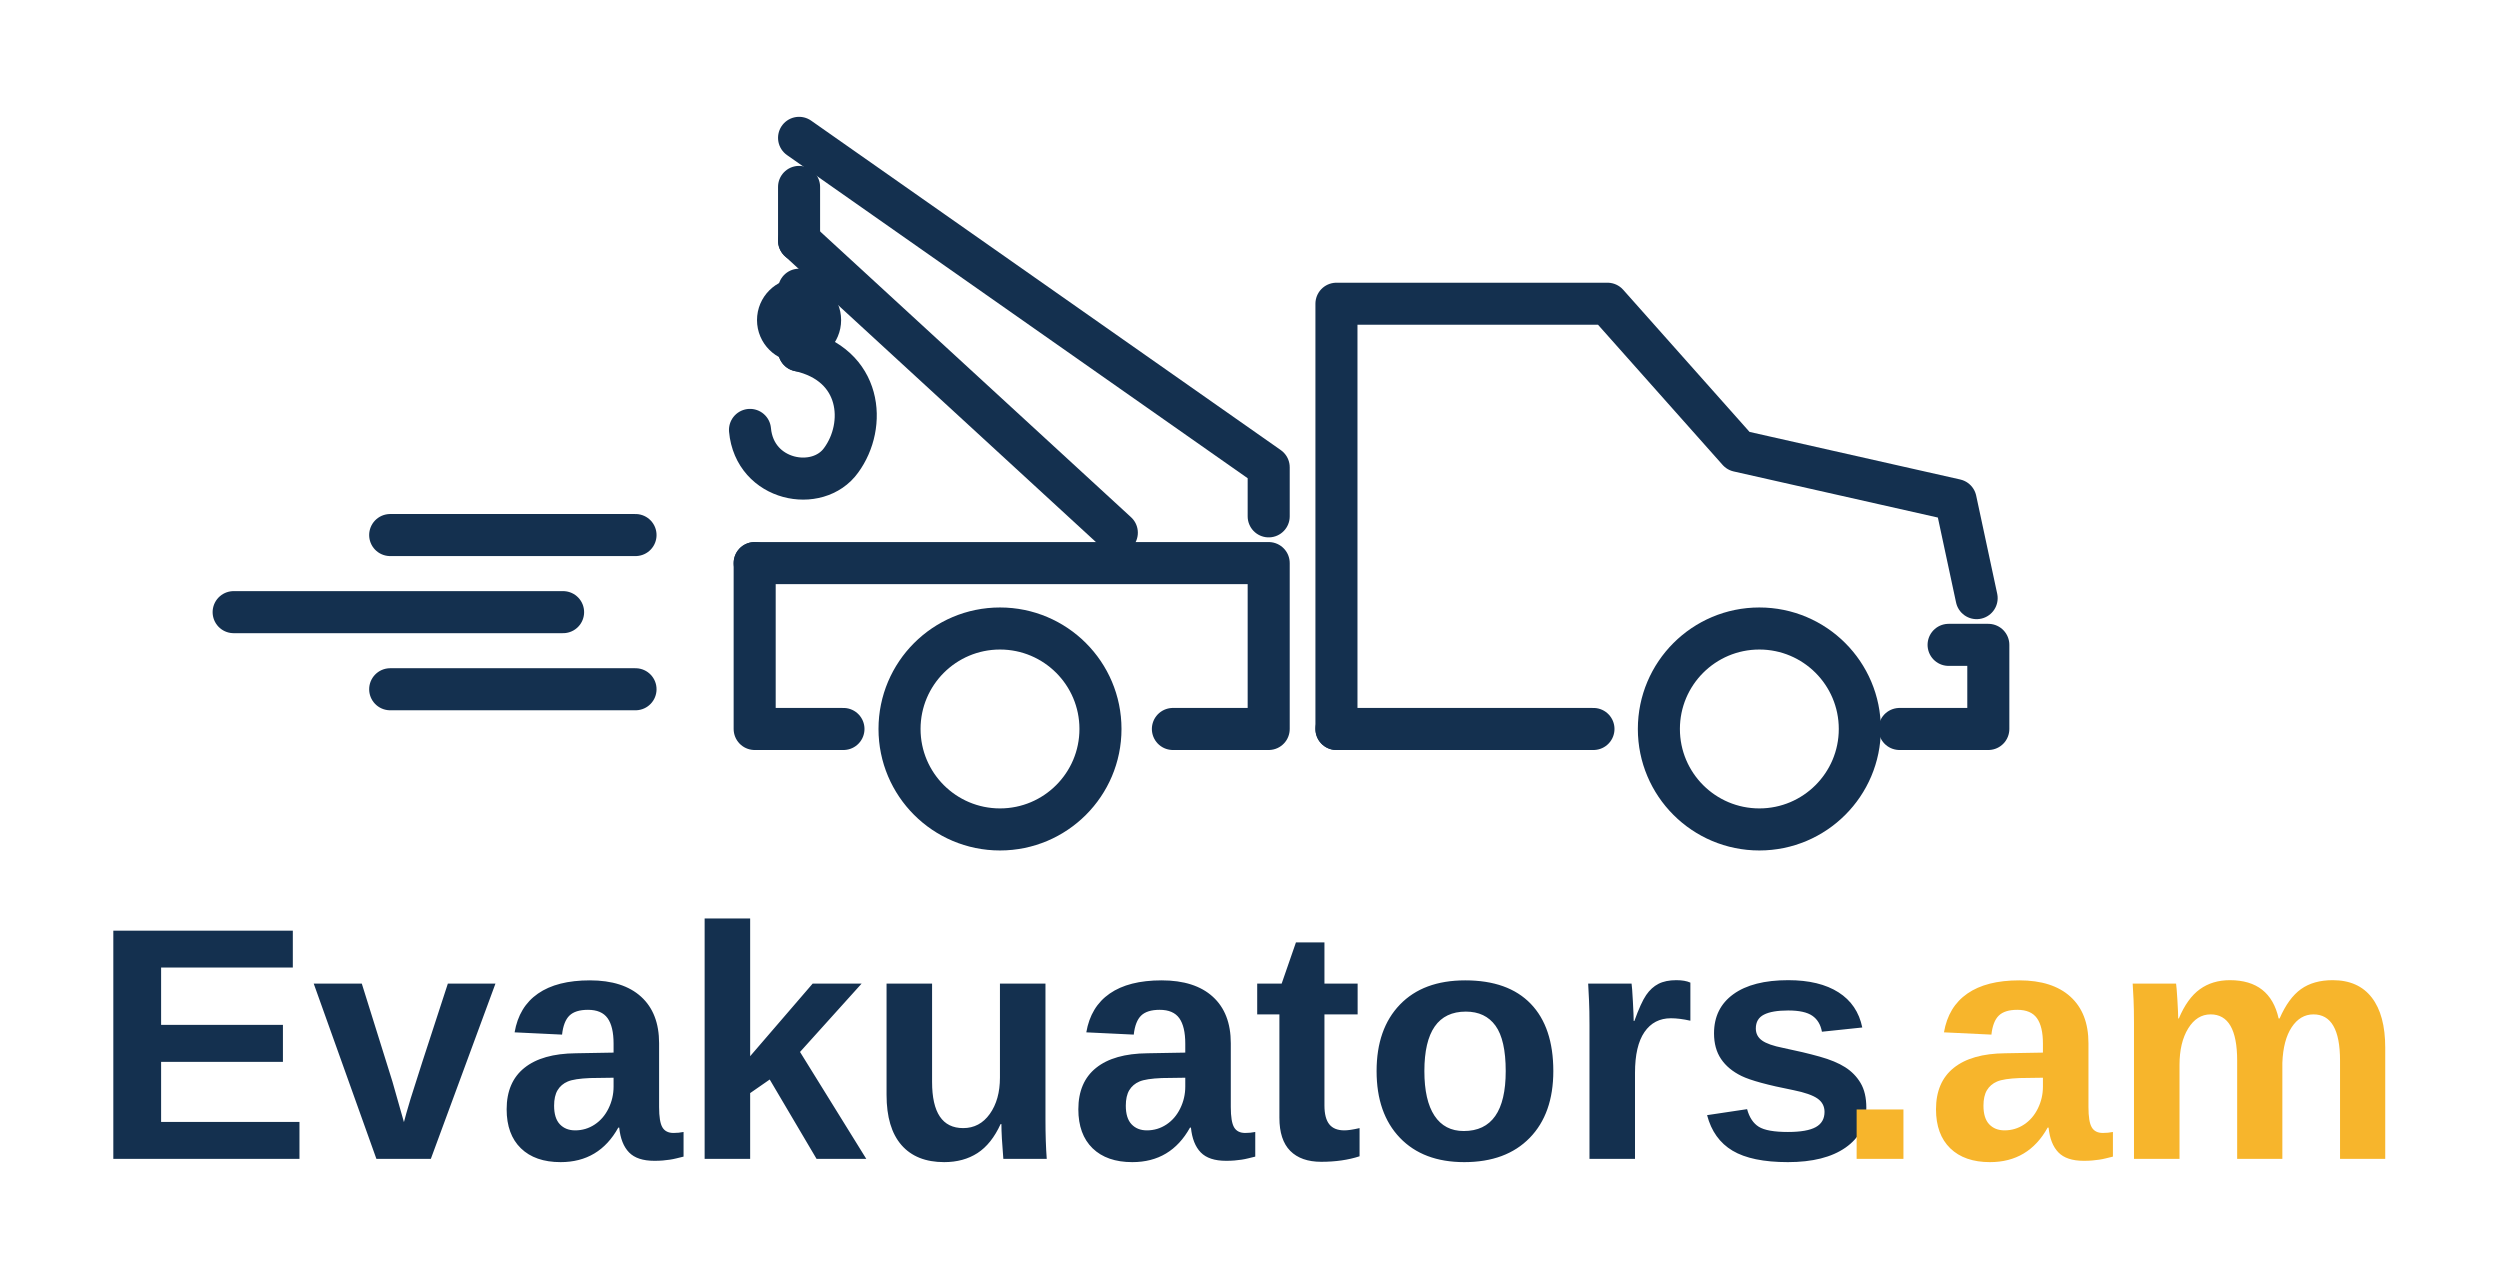
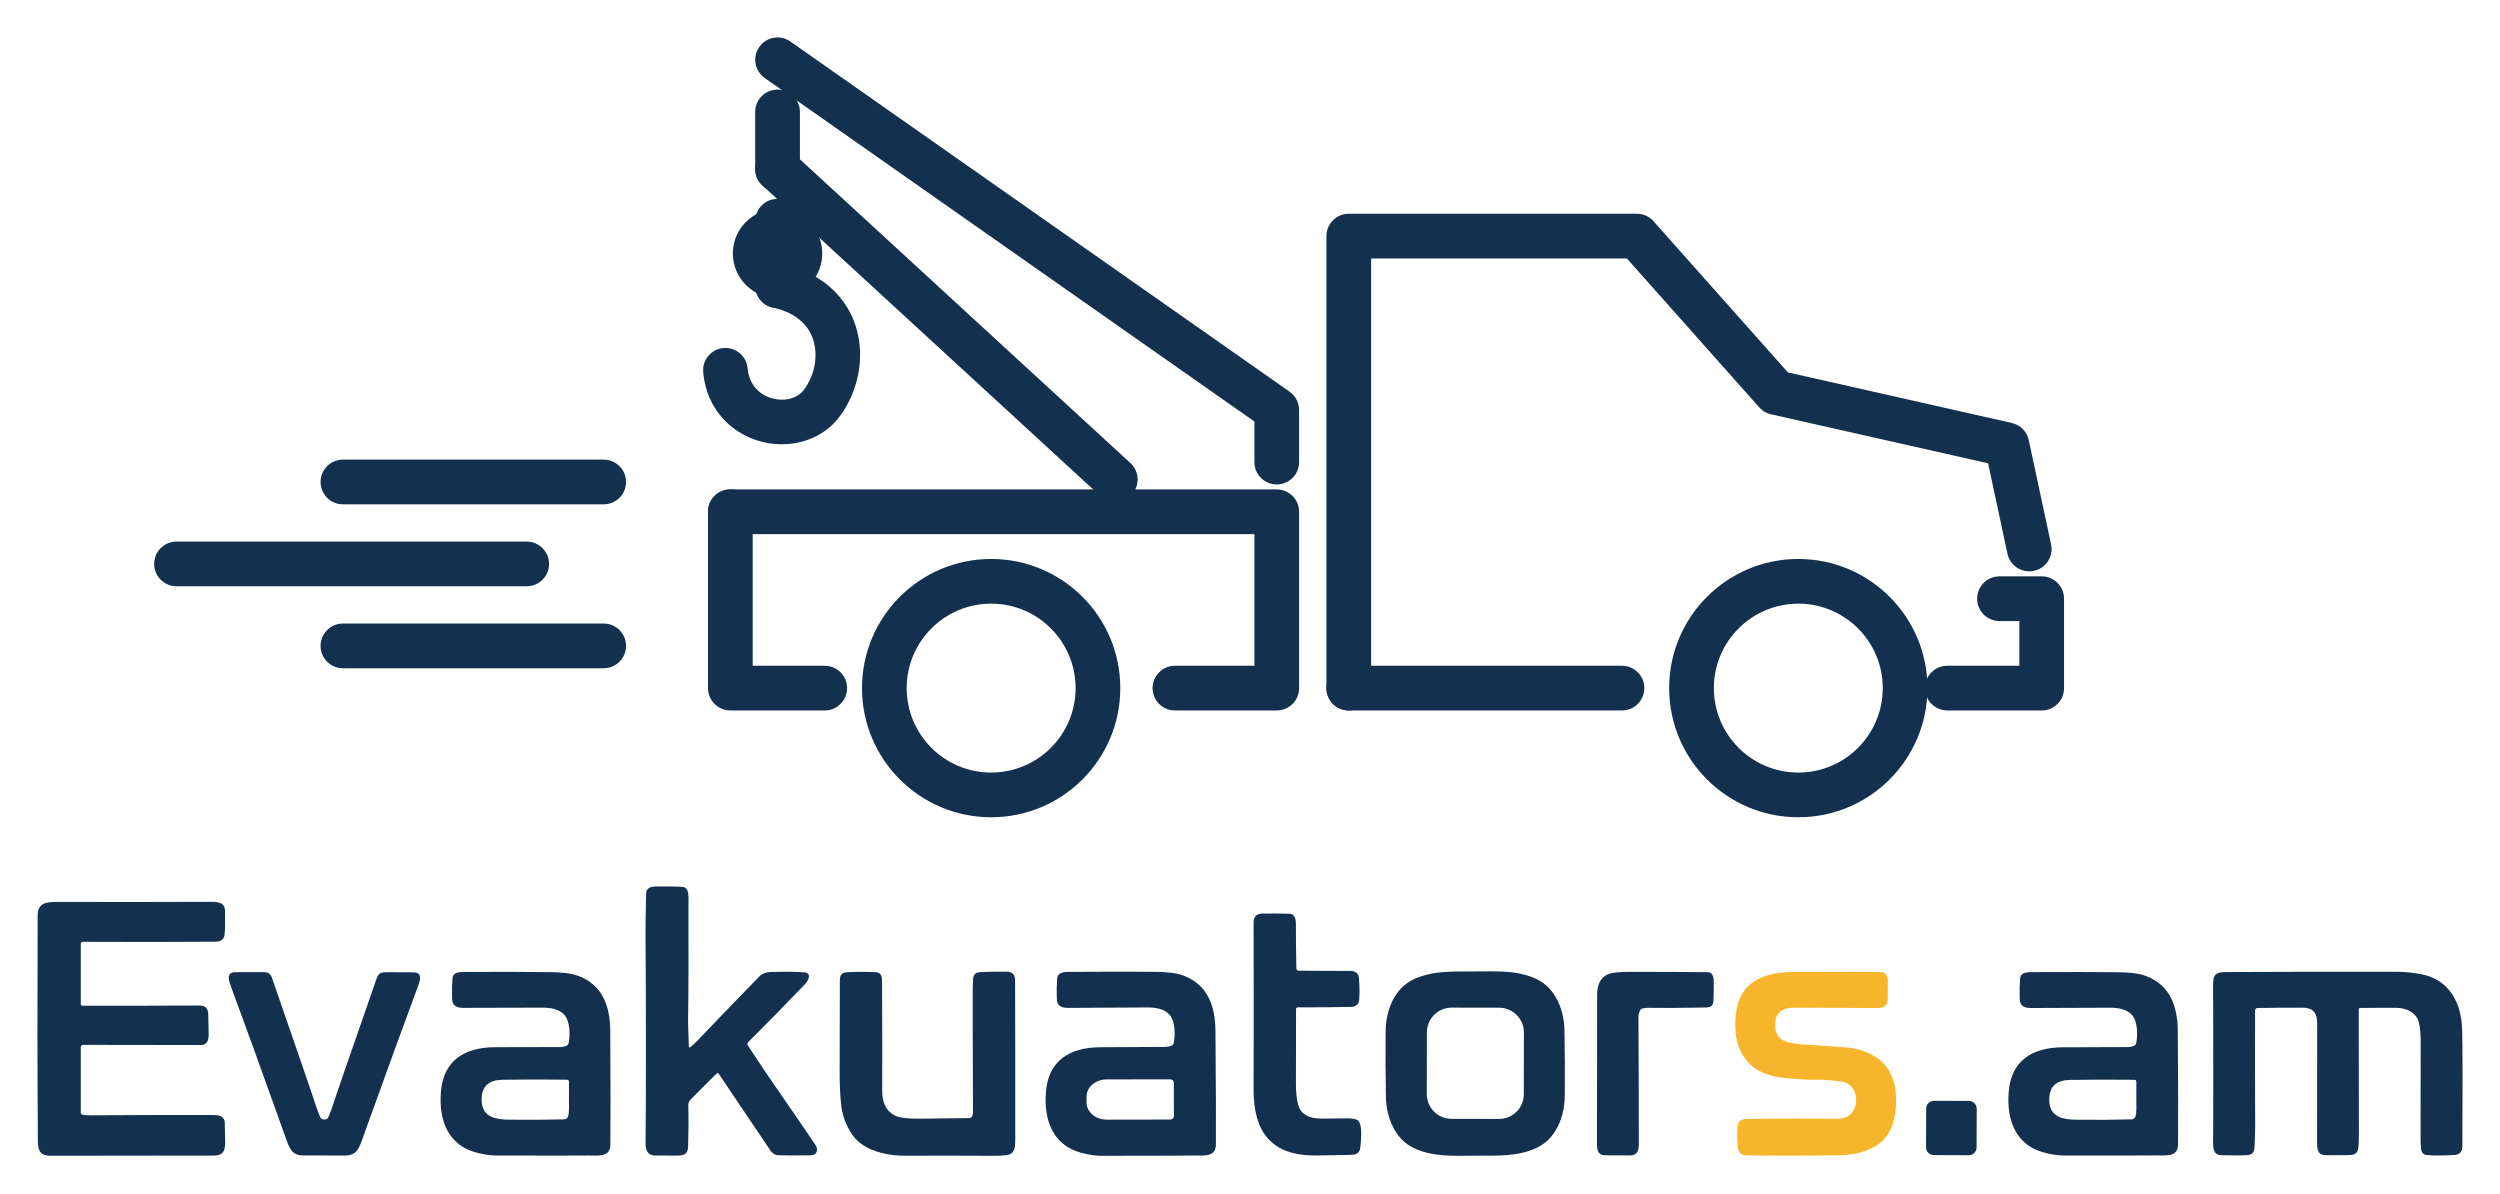
- <svg xmlns="http://www.w3.org/2000/svg" width="1070" height="549" viewBox="286 200 1070 549" role="img" aria-labelledby="title desc">
-   <g fill="none" stroke="#14304f" stroke-width="18" stroke-linecap="round" stroke-linejoin="round">
-     <path d="M453 429H558" />
-     <path d="M386 462H527" />
-     <path d="M453 495H558" />
-     <path d="M609 441H829V512H788" />
-     <path d="M647 512H609V441" />
-     <path d="M628 303L764 428" />
-     <path d="M628 259L829 400V421" />
-     <path d="M628 303V280" />
-     <path d="M628 324V350" />
-     <circle cx="628" cy="337" r="9" />
-     <path d="M628 350C655 356 657 382 646 397C636 411 609 406 607 384" />
-     <path d="M858 512V330H974L1030 393L1123 414L1132 456" />
-     <path d="M858 512H968" />
-     <path d="M1099 512H1137V476H1120" />
-     <circle cx="714" cy="512" r="43" />
-     <circle cx="1039" cy="512" r="43" />
+ <svg xmlns="http://www.w3.org/2000/svg" xml:space="preserve" width="1335.26" height="637.33" version="1.1" style="shape-rendering:geometricPrecision; text-rendering:geometricPrecision; image-rendering:optimizeQuality; fill-rule:evenodd; clip-rule:evenodd" viewBox="1589.14 8506.70 13352.58 6373.27">
+   <defs>
+     <style type="text/css">
+    
+     .fil0 {fill:#14304F;fill-rule:nonzero}
+     .fil1 {fill:#F7B52C;fill-rule:nonzero}
+    
+   </style>
+   </defs>
+   <g id="Layer_x0020_1">
+     <g id="_2504652911024">
+       <path class="fil0" d="M5273.27 14101.25c12.6,-8.48 27.33,-21.72 44.17,-39.72 38.66,-41.44 146.43,-153.33 323.31,-335.67 27.9,-28.72 51.81,-27.45 95.71,-28.36 62.05,-1.27 111.89,-0.36 149.52,2.73 40.54,3.36 20.18,44.54 4.09,61.35 -103.98,108.7 -205.69,212.56 -305.13,311.58 -2.49,2.48 -3.9,5.87 -3.9,9.39 0,2.53 0.72,5.01 2.09,7.14 121.79,188.7 278.76,406.47 361.93,533.45 9.21,14.12 10.36,27.39 3.46,39.81 -7.91,14.27 -25.45,14 -40.17,14.27 -58.96,0.97 -112.62,0.91 -160.97,-0.18 -17.87,-0.37 -32.6,-9.18 -44.17,-26.45 -147.25,-219.17 -239.32,-355.96 -276.22,-410.38 -1.09,-1.65 -2.94,-2.64 -4.91,-2.64 -1.56,0 -3.07,0.62 -4.17,1.72 -20.85,19.94 -67.44,66.51 -139.8,139.71 -8.79,8.84 -13.03,19 -12.72,30.44 1.76,67.75 1.43,140.98 -1,219.69 -1.27,42.44 -20,49.44 -59.81,49.63 -55.69,0.3 -94.59,0.18 -116.7,-0.37 -39.08,-1 -51.08,-28.09 -50.72,-64.63 2.67,-307.82 2.57,-679.69 -0.27,-1115.61 -0.46,-67.53 1.72,-140.61 3.18,-218.23 0.72,-35.36 30.26,-38.36 59.35,-38.63 66.53,-0.55 111.86,0.33 135.98,2.63 37.99,3.64 30.72,59.17 30.81,90.89 0.79,287.82 0.18,485.54 -1.82,593.16 -1.09,60.44 2.45,105.61 3.91,170.6 0,0 0,0.02 0,0.02 0,1.76 1.43,3.18 3.18,3.18 0.65,0 1.29,-0.2 1.82,-0.57l0 0z" />
+       <path class="fil0" d="M2020.59 13868.48c0,5.52 4.48,9.99 10,9.99 231.05,0.12 438.85,-0.3 623.43,-1.27 31.14,-0.18 46.96,15.06 47.44,45.72 0.73,48.78 1.39,83.83 2,105.16 1,32.9 -6.54,60.17 -42.63,60.17 -242.86,0.06 -452.31,-0.24 -628.33,-0.91 -6.57,-0 -11.91,5.33 -11.91,11.9l-0 349.76c0.01,6.09 4.58,11.21 10.64,11.91 16.66,1.88 28.84,2.79 36.54,2.73 223.41,-1.51 438.52,-2.03 645.33,-1.54 32.63,0.09 76.08,-2.63 76.71,44.99 0.18,12.12 0.85,42.05 2,89.8 1.18,49.08 -4.91,81.71 -60.63,81.71 -500.69,0.3 -790.79,0.64 -870.29,1 -73.81,0.36 -69.26,-46.08 -69.71,-107.7 -2.37,-318.49 -2.67,-710.5 -0.91,-1176.06 0.27,-66.99 46.81,-72.17 105.53,-71.99 256.68,0.79 527.59,0.64 812.76,-0.45 35.08,-0.09 80.98,-1.63 82.17,46.17 1.51,61.5 0.82,104.37 -2.09,128.61 -3.03,25.21 -19.21,37.93 -48.54,38.18 -208.45,1.63 -444.8,1.85 -709.05,0.63 -5.77,0 -10.45,4.68 -10.45,10.45l-0 321.04z" />
+       <path class="fil0" d="M8513.06 13679.42c0.1,6.61 5.47,11.94 12.09,11.99 95.62,0.91 187.6,1.31 275.95,1.19 28.72,-0.06 44.17,13.06 46.35,39.35 3.15,37.33 3.63,74.47 1.46,111.43 -1.64,26.78 -16.48,40.51 -44.54,41.18 -73.87,1.7 -168.7,2.54 -284.49,2.54 -4.72,0 -8.54,3.83 -8.54,8.54 0,150.64 -0.19,284.7 -0.54,402.2 -0.13,41.5 3.6,77.2 11.18,107.07 15.54,61.26 69.35,76.07 125.34,76.17 55.5,0 103.22,-0.33 143.15,-1 16,-0.3 31.39,2.06 46.17,7.09 2.77,0.91 5.31,2.67 7.22,5.02 22.87,28.61 15.05,92.78 11.51,136.95 -4,49.35 -33.63,45.44 -77.17,46.26 -26.36,0.43 -76.8,1.33 -151.33,2.72 -244.78,4.55 -343.3,-120.34 -342.3,-355.84 0.91,-214.99 0.94,-511.27 0.09,-888.83 -0.06,-30.84 15.39,-46.6 46.35,-47.26 46.96,-1.09 95.71,-0.82 146.24,0.82 11.82,0.38 22.4,7.56 27.18,18.44 4.06,9.33 6.09,20.54 6.09,33.63 0,62.84 0.85,142.94 2.55,240.32z" />
+       <path class="fil0" d="M6782.24 14466.72c2.48,-6.12 3.7,-12.33 3.64,-18.63 -1.46,-417.07 -1.94,-637.54 -1.46,-661.42 0.43,-19.57 1.06,-36.33 1.91,-50.26 2.18,-37.27 27.36,-37.36 55.44,-38.54 22.91,-0.91 64.23,-1.37 123.98,-1.37 30,0.06 45.02,15.7 45.08,46.9 0.79,242.26 1.06,526.33 0.82,852.2 -0.09,37.45 -0.73,75.17 -47.72,80.98 -20.06,2.43 -44.11,3.54 -72.17,3.36 -167.79,-1.03 -320.79,-1.15 -459.01,-0.36 -83.98,0.54 -175.51,-14.27 -245.04,-64.44 -60.62,-43.72 -98.71,-135.34 -105.98,-206.87 -5.64,-55.39 -8.33,-114.13 -8.09,-176.24 0.91,-241.53 1.3,-405.93 1.18,-493.18 -0.06,-24.78 12.54,-37.9 37.81,-39.36 45.32,-2.61 95.34,-2.76 150.06,-0.45 40.63,1.73 37.36,29.9 37.54,65.54 1.46,253.46 1.7,441.83 0.73,565.07 -0.55,67.39 22.24,112.5 68.35,135.34 23.15,11.57 67.65,17.12 133.52,16.63 88.89,-0.54 176.39,-1.61 262.5,-3.18 7.53,-0.18 14.19,-4.81 16.92,-11.76l-0.02 0.04z" />
+       <path class="fil0" d="M9466.04 13695.23c120.16,-0.45 224.5,-7.18 326.39,39 103.8,46.99 150.24,164.6 152.7,274.31 0.91,39.69 1.55,98.56 1.91,176.6 0.3,78.11 0.19,137 -0.36,176.69 -1.55,109.71 -46.9,227.78 -150.33,275.67 -101.44,47.09 -205.78,41.27 -325.94,41.81 -120.25,0.55 -224.5,7.19 -326.39,-38.9 -103.8,-47.08 -150.25,-164.69 -152.7,-274.4 -0.91,-39.69 -1.54,-98.56 -1.91,-176.6 -0.3,-78.11 -0.18,-137.01 0.37,-176.69 1.46,-109.71 46.9,-227.69 150.24,-275.68 101.53,-47.08 205.87,-41.26 326.03,-41.81zm262.33 325.94c0,-0.07 0,-0.17 0,-0.23 0,-72.85 -58.99,-131.95 -131.84,-132.07l-253.95 -0.44c-0.07,0 -0.16,0 -0.23,0 -72.85,0 -131.95,58.99 -132.07,131.84l-0.57 329.93c0,0.07 0,0.16 0,0.23 0,72.85 58.99,131.95 131.84,132.07l253.94 0.44c0.07,-0 0.17,-0 0.24,-0 72.84,0 131.95,-58.99 132.07,-131.84l0.57 -329.93z" />
+       <path class="fil0" d="M14187.34 13898.01c0.67,429.98 0.87,653.52 0.63,670.6 -0.48,31.75 -1.36,54.6 -2.63,68.54 -2.13,22.66 -14.58,35.39 -37.36,38.17 -11.81,1.52 -57.11,1.94 -135.89,1.27 -41.9,-0.36 -47.54,-26.63 -47.44,-66.72 0.19,-406.47 0.37,-614.24 0.55,-623.33 0.82,-62.53 -11.09,-97.44 -80.8,-97.71 -83.5,-0.24 -162.67,0.3 -237.5,1.64 -7.42,0.14 -13.36,6.2 -13.36,13.63 0,0 0,0 0,0 -0.67,184.21 -0.48,391.24 0.54,621.07 0.06,17.57 -1.03,53.29 -3.27,107.16 -1.15,27.87 -13.72,42.51 -37.72,43.9 -38.24,2.24 -85.74,2.33 -142.52,0.27 -45.54,-1.63 -41.26,-50.44 -40.99,-87.44 1.15,-141.55 1.12,-408.23 -0.09,-800.03 -0.18,-57.26 -4.18,-90.17 63.17,-90.53 299.88,-1.57 607.55,-2.03 923.01,-1.36 36.18,0.06 76.38,4.03 120.61,11.91 154.16,27.36 220.23,152.79 223.41,300.57 2.37,109.37 2.67,316.13 0.91,620.25 -0.19,28.66 -14.33,43.87 -42.45,45.63 -60.54,3.81 -111.07,3.7 -151.61,-0.36 -12.54,-1.27 -24.72,-14.36 -26.17,-30.09 -2,-22.6 -2.94,-38.96 -2.82,-49.08 0.3,-37.69 0.45,-216.56 0.45,-536.63 -0.06,-30.42 -2.97,-59.72 -8.72,-87.89 -11.45,-55.63 -66.71,-81.35 -120.8,-81.98 -41.75,-0.54 -106.25,-0.27 -193.51,0.82 -4.23,0.05 -7.63,3.49 -7.63,7.72 0,0 0,0 0,0l0 0z" />
+       <path class="fil0" d="M3321.09 14485.99c10.97,0 18,-3.6 21.09,-10.81 12.84,-29.99 28.06,-72.53 45.63,-127.61 6.61,-20.66 21.24,-63.44 43.9,-128.34 65.5,-187.42 121.7,-349.15 168.6,-485.18 10.55,-30.54 23.09,-34.72 54.72,-34.72 88.53,0 137.82,0.3 147.88,0.91 46.9,2.81 26.63,52.54 16.54,79.71 -67.2,180.27 -163.81,445.82 -289.85,796.67 -22.72,63.26 -33.9,103.71 -103.53,101.8 -2.54,-0.06 -37.6,-0.12 -105.16,-0.18 -67.5,-0.06 -102.53,-0.06 -105.07,0 -69.71,1.81 -80.8,-38.72 -103.44,-101.98 -125.37,-351.09 -221.5,-616.83 -288.4,-797.22 -10,-27.18 -30.18,-76.89 16.72,-79.62 10.06,-0.6 59.35,-0.85 147.88,-0.73 31.63,0.09 44.17,4.28 54.62,34.9 46.66,136.1 102.56,297.92 167.7,485.46 22.6,64.96 37.17,107.77 43.72,128.43 17.45,55.08 32.6,97.65 45.45,127.7 3.03,7.21 10.03,10.81 20.99,10.81z" />
+       <path class="fil0" d="M4614.23 14092.43c6.13,-2.65 10.58,-8.12 11.91,-14.64 8.91,-44.17 7.81,-116.07 -22.27,-150.24 -28.36,-32.08 -75.9,-39.08 -116.61,-38.99 -253.29,0.42 -391.59,0.78 -414.93,1.09 -36.44,0.37 -67.62,-3.72 -68.62,-50.08 -1.03,-41.21 -0.3,-77.11 2.18,-107.71 3,-36.18 44.17,-33.9 77.35,-34.08 177.85,-0.73 328.58,-0.33 452.19,1.18 44.08,0.63 101.61,4.73 141.97,19.72 130.16,48.27 170.33,162.88 171.15,294.85 1.64,282.25 1.82,484.79 0.54,607.61 -0.63,69.26 -71.26,56.26 -117.07,57.08 -40.24,0.73 -204.81,0.76 -493.73,0.09 -49.63,-0.09 -126.43,-16.27 -171.24,-42.26 -106.8,-62.08 -132.8,-182.69 -122.62,-301.22 14.09,-164.79 126.98,-232.95 284.04,-235.04 11.03,-0.12 127.4,-0.37 349.11,-0.73 14.18,-0.06 26.39,-2.27 36.63,-6.63zm8.63 181.87c-1.45,-0.61 -3.81,-0.94 -7.09,-1 -113.37,-1.39 -226.9,-1.27 -340.57,0.36 -74.07,1.09 -115.25,32.63 -113.52,110.16 2.09,92.53 77.71,102.53 152.15,103.16 110.1,1.03 206.11,0.43 288.04,-1.82 9.12,-0.11 17.58,-6.04 20.96,-14.93 3.35,-9.37 5.09,-22.12 5.22,-38.24 0.3,-45.75 0.24,-95.74 -0.18,-149.97 -0.01,-3.36 -1.98,-6.37 -5.04,-7.74l0.03 0.02z" />
+       <path class="fil0" d="M7846.29 14091.52c6.1,-2.63 10.57,-8.12 11.9,-14.65 8.82,-44.33 7.46,-116.41 -22.81,-150.59 -28.45,-32.08 -76.17,-38.9 -116.98,-38.72 -253.83,1.15 -392.44,1.91 -415.83,2.27 -36.54,0.55 -67.81,-3.45 -68.99,-49.99 -1.15,-41.26 -0.52,-77.23 1.91,-107.89 2.91,-36.27 44.17,-34.17 77.44,-34.45 178.27,-1.21 329.33,-1.24 453.19,-0.09 44.17,0.46 101.89,4.36 142.43,19.27 130.52,47.99 171.15,162.79 172.33,295.04 2.48,282.92 3.28,485.94 2.37,609.07 -0.45,69.44 -71.26,56.63 -117.16,57.53 -40.3,0.85 -205.24,1.37 -494.81,1.55 -49.81,0.09 -126.8,-15.91 -171.79,-41.9 -107.25,-61.89 -133.61,-182.69 -123.79,-301.49 13.63,-165.24 126.61,-233.87 284.04,-236.41 11.03,-0.19 127.64,-0.79 349.84,-1.82 14.24,-0.06 26.48,-2.3 36.72,-6.73zm12.55 376.57l-0.37 -178.69c0,-9.99 -8.1,-18.09 -18.09,-18.09l-340.67 0.55c-59.2,0.01 -107.34,41.31 -107.34,92.24l-0.01 30.56c0.01,-0.2 0.01,-0.19 0.01,-0.19 0,50.94 48.15,92.25 107.52,92.25 0,0 0.03,0 0.03,0l340.81 -0.54c9.99,0 18.09,-8.1 18.09,-18.09l0 0z" />
+       <path class="fil0" d="M10350.86 13900.29c-7.21,11.27 -10.79,23.42 -10.73,36.44 1.58,334.43 2.24,553.29 2,656.61 -0.09,34.27 6.55,84.62 -48.08,84.35 -63.63,-0.42 -107.07,-0.61 -130.34,-0.55 -47.17,0.19 -45.35,-37.99 -45.17,-78.35 0.6,-121.68 0.91,-381.78 0.91,-780.31 0,-51.56 17.12,-86.65 51.35,-105.25 19.63,-10.67 59.96,-15.97 120.98,-15.91 177.24,0.12 315.82,0.7 415.74,1.73 26.9,0.27 33.63,19.81 34.44,45.44 1.09,32.84 0.64,68.8 -1.36,107.89 -1.91,37.81 -27.09,35.08 -60.63,35.72 -120.22,2.18 -216.38,2.64 -288.49,1.36 -12.3,-0.24 -23.48,1.46 -33.54,5.09 -3.13,1.18 -5.6,3.24 -7.2,5.91l0.11 -0.18z" />
+       <path class="fil1" d="M11671.68 13838.39c-0.36,59.53 -43.44,52.35 -85.44,52.08 -195,-1.15 -333.61,-1.69 -415.83,-1.64 -75.35,0 -107.43,39.54 -98.61,112.8 8.63,70.89 79.98,77.17 139.43,83.17 9.09,0.91 82.11,5.73 219.05,14.45 159.69,10.18 276.85,88.98 285.12,256.95 4.64,94.62 -12.72,212.23 -102.8,268.4 -61.35,38.27 -130.89,50.81 -206.05,52.17 -163.49,2.91 -326.3,3.21 -488.46,0.91 -28.42,-0.42 -44.2,-15.03 -47.35,-43.81 -3.57,-33.02 -4.12,-69.14 -1.63,-108.34 1.81,-28.12 17.57,-42.35 47.26,-42.72 182.45,-2.24 336.06,-2.54 460.83,-0.91 22.72,0.3 38.75,-0.24 48.08,-1.64 104.8,-16.09 101.89,-181.51 2.46,-196.24 -48.17,-7.15 -90.44,-10.57 -126.8,-10.27 -59.63,0.37 -127.34,-4.45 -176.06,-9.27 -113.98,-11.36 -200.24,-51.26 -245.69,-158.24 -28.9,-68.17 -27.17,-175.24 -5.91,-243.78 41.81,-134.33 172.88,-163.79 299.49,-164.42 248.07,-1.33 400.93,-1.18 458.55,0.45 26.91,0.73 40.48,15.78 40.72,45.17 0.12,15.03 0,46.6 -0.37,94.71z" />
+       <path class="fil0" d="M12986.76 14092.52c6.12,-2.64 10.59,-8.14 11.9,-14.69 8.91,-44.11 7.64,-116.01 -22.44,-150.09 -28.36,-31.99 -75.89,-38.9 -116.52,-38.81 -253.04,0.72 -391.23,1.24 -414.56,1.54 -36.45,0.46 -67.62,-3.54 -68.71,-49.9 -1.09,-41.15 -0.39,-77.02 2.09,-107.62 3,-36.08 44.08,-33.99 77.26,-34.17 177.72,-0.91 328.33,-0.67 451.82,0.72 43.99,0.46 101.53,4.46 141.88,19.45 130.07,47.99 170.33,162.52 171.33,294.4 2,282.01 2.43,484.39 1.28,607.16 -0.55,69.17 -71.08,56.35 -116.89,57.17 -40.17,0.73 -204.59,0.94 -493.27,0.63 -49.63,0 -126.34,-16.09 -171.15,-42.08 -106.8,-61.9 -132.88,-182.33 -122.89,-300.76 13.81,-164.7 126.61,-232.87 283.49,-235.14 11.03,-0.18 127.31,-0.57 348.85,-1.18 14.18,-0.06 26.36,-2.27 36.54,-6.64zm7.54 182.33c-1.45,-0.61 -3.81,-0.94 -7.09,-1 -113.07,-1.28 -226.32,-1.06 -339.76,0.63 -73.89,1.18 -114.98,32.63 -113.16,109.98 2.18,92.35 77.62,102.26 151.88,102.8 109.86,0.97 205.66,0.3 287.4,-2 9.46,-0.3 17.8,-6.36 21,-15.27 3.27,-9.15 4.97,-21.75 5.09,-37.81 0.24,-45.63 0.13,-95.5 -0.36,-149.61 -0.01,-3.37 -1.98,-6.38 -5.04,-7.75l0.04 0.03z" />
+       <path class="fil0" d="M11918.85 14385.96l186.33 0.65c23.09,0.07 41.75,18.86 41.67,41.95l-0.72 206.69c-0.08,23.09 -18.87,41.74 -41.95,41.66l-186.33 -0.65c-23.09,-0.08 -41.74,-18.87 -41.67,-41.96l0.72 -206.69c0.08,-23.09 18.87,-41.74 41.96,-41.66z" />
+       <g>
+         <path class="fil0" d="M3420.68 11200.31c-65.93,0 -119.39,-53.46 -119.39,-119.39 0,-65.93 53.45,-119.39 119.39,-119.39l1392.83 0c65.93,0 119.39,53.45 119.39,119.39 0,65.93 -53.45,119.39 -119.39,119.39l-1392.83 0z" />
+         <path class="fil0" d="M2531.93 11638.05c-65.94,0 -119.39,-53.45 -119.39,-119.39 0,-65.93 53.45,-119.39 119.39,-119.39l1870.37 0c65.93,0 119.39,53.46 119.39,119.39 0,65.93 -53.45,119.39 -119.39,119.39l-1870.37 0z" />
+         <path class="fil0" d="M3420.68 12075.79c-65.93,0 -119.39,-53.46 -119.39,-119.39 0,-65.93 53.45,-119.39 119.39,-119.39l1392.83 0c65.93,0 119.39,53.45 119.39,119.39 0,65.93 -53.45,119.39 -119.39,119.39l-1392.83 0z" />
+         <path class="fil0" d="M5490.02 11359.48c-65.93,0 -119.39,-53.45 -119.39,-119.39 0,-65.93 53.46,-119.39 119.39,-119.39l2918.3 0c65.93,0 119.39,53.45 119.39,119.39l0 941.81c0,65.93 -53.45,119.39 -119.39,119.39l-543.87 0c-65.93,0 -119.39,-53.46 -119.39,-119.39 0,-65.93 53.46,-119.39 119.39,-119.39l424.48 0 0 -703.04 -2798.91 0z" />
+         <path class="fil0" d="M5994.09 12062.52c65.93,0 119.39,53.45 119.39,119.39 0,65.93 -53.45,119.39 -119.39,119.39l-504.07 0c-65.93,0 -119.39,-53.46 -119.39,-119.39l0 -941.81c0,-65.93 53.46,-119.39 119.39,-119.39 65.93,0 119.39,53.45 119.39,119.39l0 822.42 384.69 0z" />
+         <path class="fil0" d="M5661.37 9497.2c-48.41,-44.56 -51.55,-119.93 -6.99,-168.35 44.56,-48.42 119.93,-51.55 168.35,-6.99l1804.04 1658.12c48.41,44.56 51.55,119.93 6.99,168.35 -44.56,48.42 -119.93,51.55 -168.35,6.99l-1804.04 -1658.12z" />
+         <path class="fil0" d="M5673.5 8923.33c-53.83,-37.86 -66.77,-112.2 -28.91,-166.02 37.85,-53.83 112.2,-66.77 166.02,-28.91l2666.27 1870.36c32.95,23.18 50.57,60.02 50.61,97.47l0.22 0 0 278.57c0,65.93 -53.45,119.39 -119.39,119.39 -65.93,0 -119.39,-53.46 -119.39,-119.39l0 -216.76 -2615.43 -1834.7z" />
+         <path class="fil0" d="M5861.44 9409.53c0,65.93 -53.45,119.39 -119.39,119.39 -65.93,0 -119.39,-53.46 -119.39,-119.39l0 -305.1c0,-65.93 53.46,-119.39 119.39,-119.39 65.93,0 119.39,53.45 119.39,119.39l0 305.1z" />
+         <path class="fil0" d="M5622.66 9688.09c0,-65.93 53.46,-119.39 119.39,-119.39 65.93,0 119.39,53.45 119.39,119.39l0 344.89c0,65.93 -53.45,119.39 -119.39,119.39 -65.93,0 -119.39,-53.45 -119.39,-119.39l0 -344.89z" />
+         <path class="fil0" d="M5910.87 9691.71c43.21,43.21 69.94,102.91 69.94,168.83 0,61.3 -23.34,117.3 -61.66,159.65 -2.57,3.17 -5.34,6.23 -8.29,9.18 -43.21,43.21 -102.91,69.94 -168.82,69.94 -65.6,0 -125.13,-26.73 -168.36,-69.94l-0.46 -0.46c-43.22,-43.23 -69.94,-102.76 -69.94,-168.36 0,-65.92 26.73,-125.61 69.94,-168.83l0.24 0.24 0.23 -0.24c43.23,-43.22 102.76,-69.94 168.36,-69.94 65.92,0 125.61,26.73 168.82,69.94z" />
+         <path class="fil0" d="M5716.4 10149.1c-64.13,-14.17 -104.63,-77.64 -90.47,-141.77 14.16,-64.13 77.64,-104.63 141.77,-90.47 89.31,19.85 162.8,53.57 221.81,96.84 86.84,63.68 142.19,146.62 170.71,236.67 27.62,87.22 29.3,181.06 9.58,269.83 -16.64,74.86 -48.54,146.15 -92.91,206.66l-2.03 2.68c-65.94,89.66 -165.93,138.53 -271.22,148.1 -49.79,4.53 -100.58,0.31 -149.07,-12.48 -49.03,-12.93 -96.37,-34.62 -138.75,-64.89 -90.79,-64.85 -158.22,-167.35 -170.78,-305.54 -5.92,-65.42 42.31,-123.26 107.73,-129.18 65.42,-5.92 123.25,42.31 129.17,107.73 5.59,61.44 33.94,105.85 71.92,132.99 18.49,13.21 39.43,22.75 61.33,28.53 22.43,5.92 45.26,7.93 67,5.95 40.21,-3.65 77.28,-20.65 100.22,-51.4l2.34 -3.31c25.3,-34.5 43.43,-74.89 52.81,-117.11 10.8,-48.6 9.98,-99.66 -4.92,-146.72 -14.01,-44.23 -41.23,-85 -83.97,-116.34 -33.94,-24.89 -77.65,-44.6 -132.27,-56.74z" />
+         <path class="fil0" d="M8912.39 12181.91c0,65.93 -53.46,119.39 -119.39,119.39 -65.93,0 -119.39,-53.46 -119.39,-119.39l0 -2414.22c0,-65.93 53.45,-119.39 119.39,-119.39l1538.74 0c37.56,0 71.07,17.35 92.95,44.47l713.8 803.02 1195.85 270.03c46.84,10.53 80.96,47.35 90.33,91.43l0.13 -0.03 119.38 557.13c13.65,64.38 -27.48,127.65 -91.87,141.3 -64.39,13.65 -127.66,-27.48 -141.3,-91.87l-103.4 -482.55 -1152.24 -260.18c-26.09,-4.24 -50.94,-17.13 -69.87,-38.41l-707.18 -795.59 -1365.93 0 0 2294.84z" />
+         <path class="fil0" d="M8793 12301.3c-65.93,0 -119.39,-53.46 -119.39,-119.39 0,-65.93 53.45,-119.39 119.39,-119.39l1459.15 0c65.93,0 119.39,53.45 119.39,119.39 0,65.93 -53.45,119.39 -119.39,119.39l-1459.15 0z" />
+         <path class="fil0" d="M11989.86 12301.3c-65.93,0 -119.39,-53.46 -119.39,-119.39 0,-65.93 53.45,-119.39 119.39,-119.39l384.68 0 0 -238.76 -106.11 0c-65.93,0 -119.39,-53.45 -119.39,-119.39 0,-65.93 53.46,-119.39 119.39,-119.39l225.5 0c65.93,0 119.39,53.46 119.39,119.39l0 477.53c0,65.93 -53.45,119.39 -119.39,119.39l-504.07 0z" />
+         <path class="fil0" d="M7333.85 12181.91c0,-124.56 -50.48,-237.31 -132.09,-318.92 -81.6,-81.6 -194.37,-132.08 -318.92,-132.08 -124.56,0 -237.32,50.48 -318.92,132.08 -81.61,81.61 -132.09,194.37 -132.09,318.92 0,124.56 50.48,237.32 132.09,318.93 81.6,81.6 194.36,132.09 318.92,132.09 124.56,0 237.31,-50.48 318.92,-132.09 81.61,-81.61 132.09,-194.37 132.09,-318.93zm36.73 -487.74c124.83,124.83 202.05,297.28 202.05,487.74 0,190.46 -77.22,362.91 -202.05,487.74 -124.83,124.83 -297.28,202.04 -487.74,202.04 -190.46,0 -362.91,-77.21 -487.74,-202.04 -124.83,-124.83 -202.04,-297.28 -202.04,-487.74 0,-190.46 77.21,-362.9 202.04,-487.74 124.83,-124.83 297.28,-202.04 487.74,-202.04 190.46,0 362.91,77.21 487.74,202.04z" />
+         <path class="fil0" d="M11644.97 12181.91c0,-124.56 -50.48,-237.31 -132.09,-318.92 -81.6,-81.6 -194.36,-132.08 -318.92,-132.08 -124.56,0 -237.31,50.48 -318.92,132.08 -81.6,81.61 -132.08,194.37 -132.08,318.92 0,124.56 50.48,237.32 132.08,318.93 81.61,81.6 194.37,132.09 318.92,132.09 124.56,0 237.32,-50.48 318.92,-132.09 81.61,-81.61 132.09,-194.37 132.09,-318.93zm36.73 -487.74c124.83,124.83 202.04,297.28 202.04,487.74 0,190.46 -77.21,362.91 -202.04,487.74 -124.83,124.83 -297.28,202.04 -487.74,202.04 -190.46,0 -362.91,-77.21 -487.74,-202.04 -124.83,-124.83 -202.04,-297.28 -202.04,-487.74 0,-190.46 77.21,-362.9 202.04,-487.74 124.83,-124.83 297.28,-202.04 487.74,-202.04 190.46,0 362.91,77.21 487.74,202.04z" />
+       </g>
+     </g>
  </g>
-   <text x="325" y="696" font-family="Arial, Helvetica, sans-serif" font-size="142" font-weight="700" fill="#14304f">Evakuators</text>
-   <text x="1071" y="696" font-family="Arial, Helvetica, sans-serif" font-size="142" font-weight="700" fill="#F7B52C">.am</text>
</svg>
